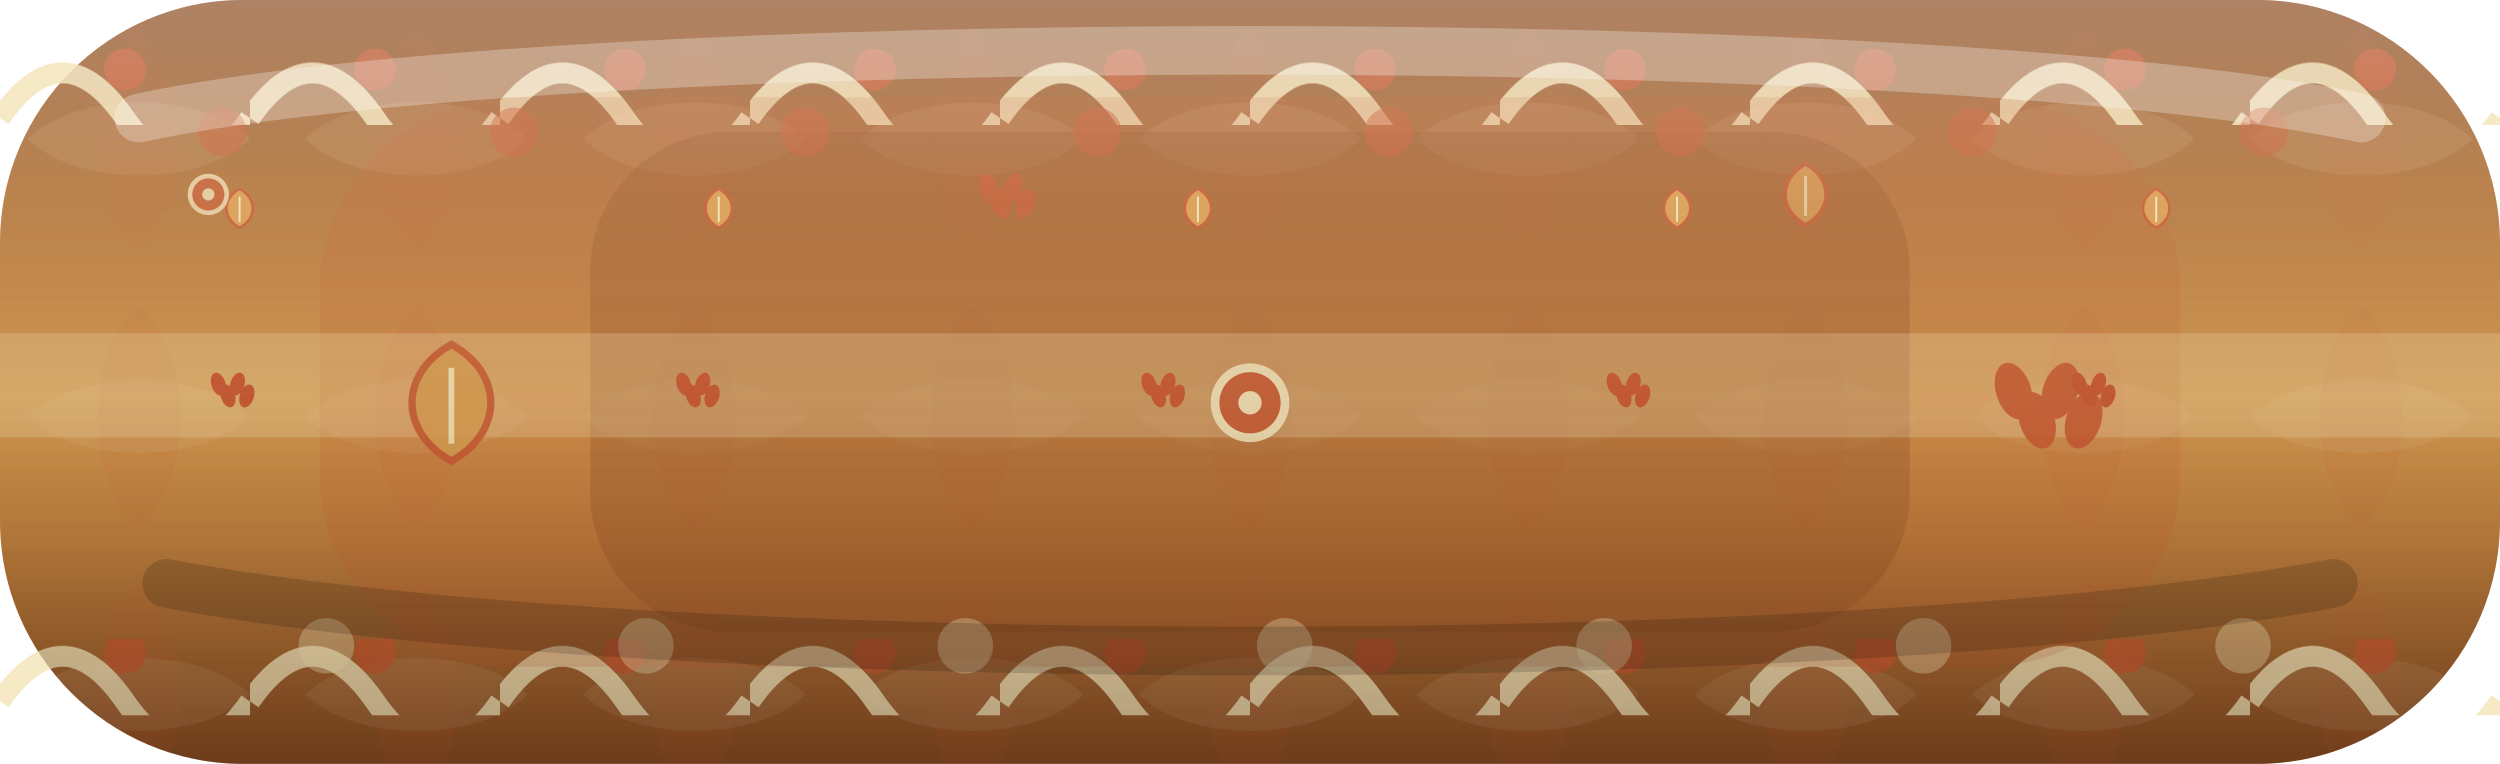
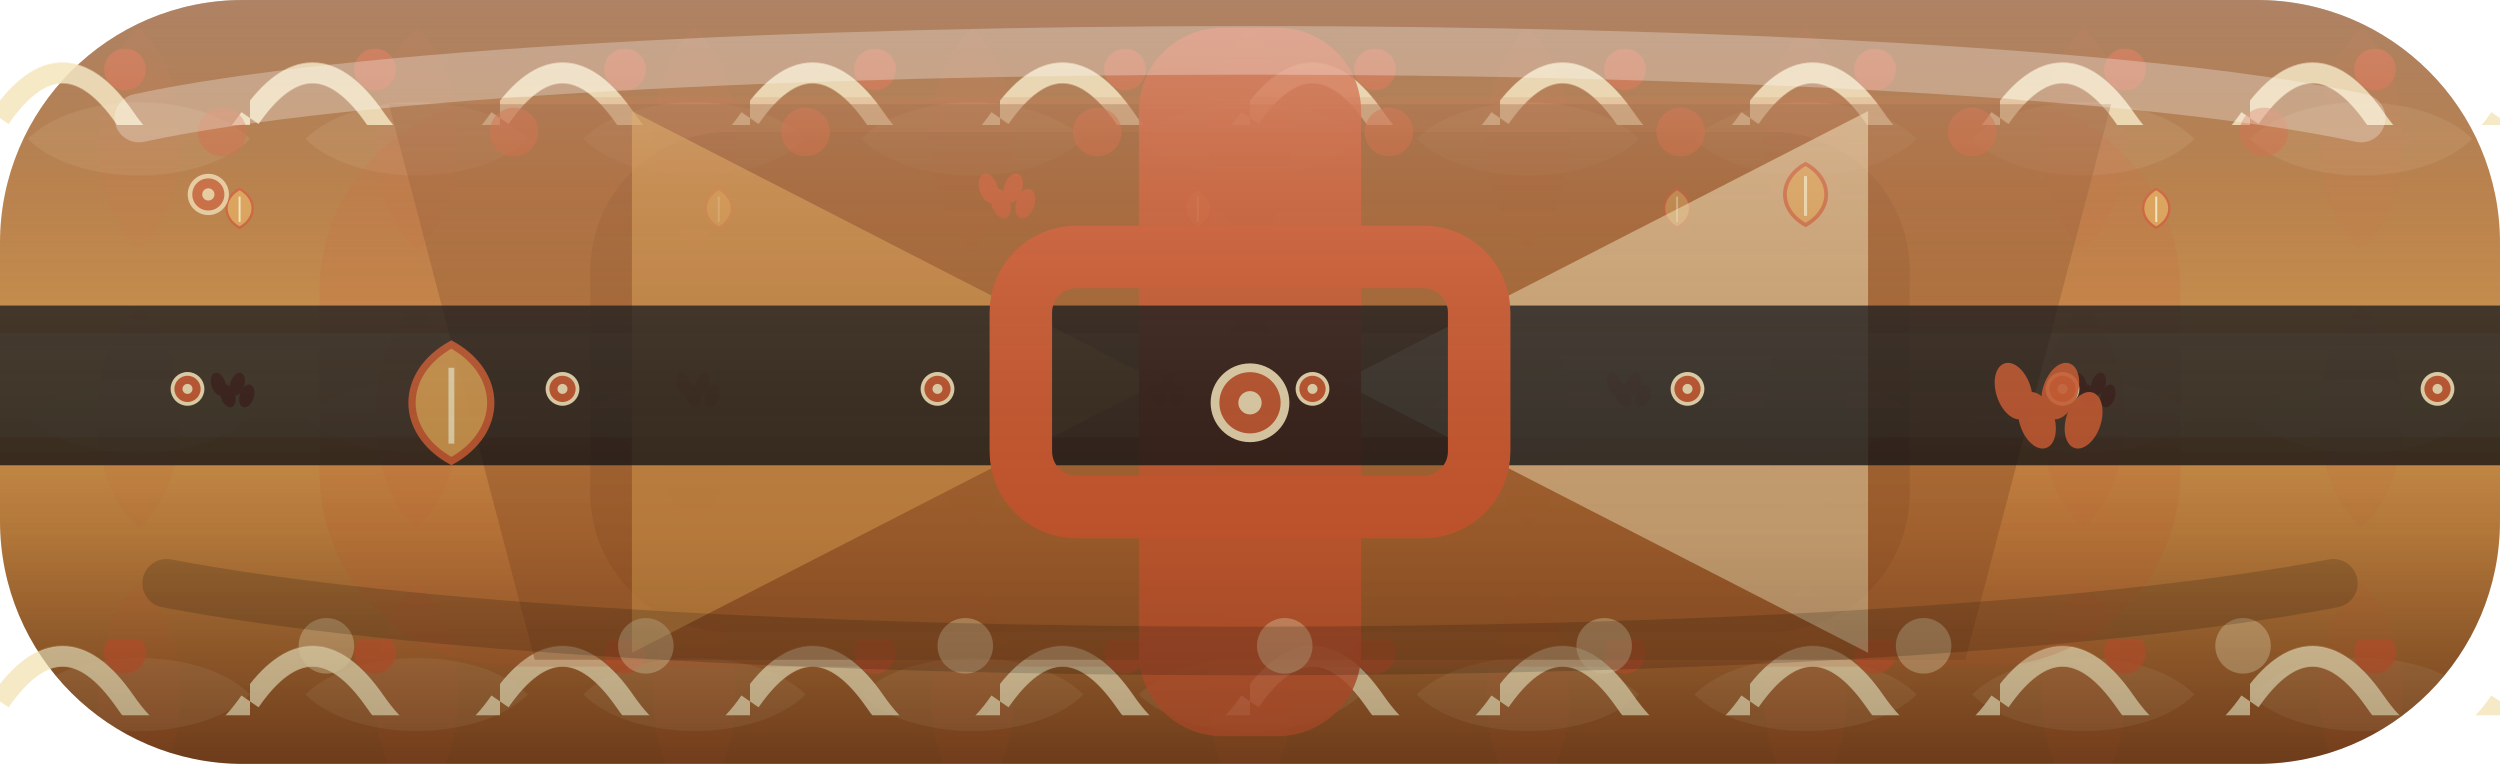
<svg xmlns="http://www.w3.org/2000/svg" width="720" height="220" viewBox="0 0 720 220">
  <defs>
    <linearGradient id="bg" x1="0" y1="0" x2="0" y2="1">
      <stop offset="0%" stop-color="#8c4d22" />
      <stop offset="52%" stop-color="#d99b4d" />
      <stop offset="100%" stop-color="#8c4d22" />
    </linearGradient>
    <linearGradient id="satin" x1="0" y1="0" x2="0" y2="1">
      <stop offset="0%" stop-color="rgba(255,255,255,0.30)" />
      <stop offset="24%" stop-color="rgba(255,255,255,0.12)" />
      <stop offset="70%" stop-color="rgba(0,0,0,0.06)" />
      <stop offset="100%" stop-color="rgba(0,0,0,0.22)" />
    </linearGradient>
    <pattern id="brocade-thanksgiving" width="80" height="80" patternUnits="userSpaceOnUse">
      <path d="M 40 8 C 56 22, 56 58, 40 72 C 24 58, 24 22, 40 8 Z" fill="#c9582f" opacity="0.10" />
      <path d="M 8 40 C 22 26, 58 26, 72 40 C 58 54, 22 54, 8 40 Z" fill="#f4e3b7" opacity="0.10" />
    </pattern>
    <pattern id="trim-thanksgiving" width="72" height="42" patternUnits="userSpaceOnUse">
      <path d="M 0 34 Q 18 8 36 34 T 72 34" stroke="#f4e3b7" stroke-width="6" fill="none" opacity="0.9" />
      <circle cx="36" cy="20" r="6" fill="#c9582f" opacity="0.84" />
    </pattern>
  </defs>
  <rect width="720" height="220" rx="70" fill="url(#bg)" />
  <rect x="0" y="0" width="720" height="220" rx="70" fill="url(#brocade-thanksgiving)" />
  <rect x="0" y="14" width="720" height="22" fill="url(#trim-thanksgiving)" opacity="0.90" />
  <rect x="0" y="184" width="720" height="22" fill="url(#trim-thanksgiving)" opacity="0.90" />
  <rect x="92" y="28" width="536" height="164" rx="56" fill="#c9582f" opacity="0.18" />
  <rect x="170" y="38" width="380" height="144" rx="40" fill="#8c4d22" opacity="0.30" />
  <rect x="0" y="96" width="720" height="30" fill="#f4e3b7" opacity="0.26" />
  <g transform="translate(67 112)">
    <ellipse cx="-4.08" cy="-1.36" rx="2.04" ry="3.4" fill="#c9582f" transform="rotate(-18 -4.08 -1.36)" />
    <ellipse cx="-1.36" cy="2.04" rx="2.04" ry="3.4" fill="#c9582f" transform="rotate(-18 -1.36 2.04)" />
    <ellipse cx="1.36" cy="-1.36" rx="2.04" ry="3.4" fill="#c9582f" transform="rotate(18 1.36 -1.36)" />
    <ellipse cx="4.08" cy="2.04" rx="2.04" ry="3.4" fill="#c9582f" transform="rotate(18 4.08 2.04)" />
  </g>
  <g transform="translate(201 112)">
    <ellipse cx="-4.08" cy="-1.36" rx="2.04" ry="3.4" fill="#c9582f" transform="rotate(-18 -4.08 -1.36)" />
    <ellipse cx="-1.36" cy="2.04" rx="2.04" ry="3.4" fill="#c9582f" transform="rotate(-18 -1.36 2.04)" />
    <ellipse cx="1.36" cy="-1.36" rx="2.04" ry="3.4" fill="#c9582f" transform="rotate(18 1.36 -1.36)" />
    <ellipse cx="4.08" cy="2.04" rx="2.04" ry="3.4" fill="#c9582f" transform="rotate(18 4.08 2.04)" />
  </g>
  <g transform="translate(335 112)">
    <ellipse cx="-4.08" cy="-1.36" rx="2.04" ry="3.4" fill="#c9582f" transform="rotate(-18 -4.08 -1.36)" />
    <ellipse cx="-1.36" cy="2.04" rx="2.04" ry="3.4" fill="#c9582f" transform="rotate(-18 -1.36 2.04)" />
    <ellipse cx="1.36" cy="-1.36" rx="2.04" ry="3.4" fill="#c9582f" transform="rotate(18 1.36 -1.36)" />
    <ellipse cx="4.08" cy="2.04" rx="2.04" ry="3.4" fill="#c9582f" transform="rotate(18 4.08 2.04)" />
  </g>
  <g transform="translate(469 112)">
    <ellipse cx="-4.08" cy="-1.36" rx="2.04" ry="3.4" fill="#c9582f" transform="rotate(-18 -4.08 -1.36)" />
    <ellipse cx="-1.36" cy="2.04" rx="2.04" ry="3.4" fill="#c9582f" transform="rotate(-18 -1.36 2.04)" />
    <ellipse cx="1.36" cy="-1.36" rx="2.04" ry="3.4" fill="#c9582f" transform="rotate(18 1.36 -1.36)" />
    <ellipse cx="4.08" cy="2.04" rx="2.04" ry="3.4" fill="#c9582f" transform="rotate(18 4.08 2.04)" />
  </g>
  <g transform="translate(603 112)">
    <ellipse cx="-4.08" cy="-1.36" rx="2.04" ry="3.4" fill="#c9582f" transform="rotate(-18 -4.08 -1.36)" />
    <ellipse cx="-1.36" cy="2.04" rx="2.04" ry="3.4" fill="#c9582f" transform="rotate(-18 -1.36 2.04)" />
    <ellipse cx="1.36" cy="-1.36" rx="2.04" ry="3.4" fill="#c9582f" transform="rotate(18 1.36 -1.36)" />
    <ellipse cx="4.08" cy="2.04" rx="2.04" ry="3.4" fill="#c9582f" transform="rotate(18 4.08 2.04)" />
  </g>
  <g transform="translate(69 60)">
    <path d="M 0 -5.6 C 5.04 -2.8, 5.04 2.8, 0 5.6 C -5.04 2.8, -5.04 -2.8, 0 -5.6 Z" fill="#d99b4d" stroke="#c9582f" stroke-width="0.7" />
    <path d="M 0 -3.36 L 0 3.92" stroke="#f4e3b7" stroke-width="0.56" />
  </g>
  <g transform="translate(207 60)">
    <path d="M 0 -5.6 C 5.04 -2.8, 5.04 2.8, 0 5.6 C -5.04 2.8, -5.04 -2.8, 0 -5.6 Z" fill="#d99b4d" stroke="#c9582f" stroke-width="0.7" />
    <path d="M 0 -3.36 L 0 3.92" stroke="#f4e3b7" stroke-width="0.56" />
  </g>
  <g transform="translate(345 60)">
    <path d="M 0 -5.6 C 5.04 -2.8, 5.04 2.8, 0 5.6 C -5.04 2.8, -5.04 -2.8, 0 -5.6 Z" fill="#d99b4d" stroke="#c9582f" stroke-width="0.7" />
    <path d="M 0 -3.36 L 0 3.92" stroke="#f4e3b7" stroke-width="0.56" />
  </g>
  <g transform="translate(483 60)">
    <path d="M 0 -5.6 C 5.04 -2.8, 5.04 2.8, 0 5.6 C -5.04 2.8, -5.04 -2.8, 0 -5.6 Z" fill="#d99b4d" stroke="#c9582f" stroke-width="0.7" />
    <path d="M 0 -3.36 L 0 3.92" stroke="#f4e3b7" stroke-width="0.56" />
  </g>
  <g transform="translate(621 60)">
    <path d="M 0 -5.6 C 5.04 -2.8, 5.04 2.8, 0 5.6 C -5.04 2.8, -5.04 -2.8, 0 -5.6 Z" fill="#d99b4d" stroke="#c9582f" stroke-width="0.7" />
    <path d="M 0 -3.36 L 0 3.92" stroke="#f4e3b7" stroke-width="0.56" />
  </g>
+   <path d="M 112 30 L 608 30 L 566 190 L 154 190 Z" fill="#8c4d22" opacity="0.40" />
+   <path d="M 182 32 L 334 110 L 182 188 Z" fill="#d99b4d" opacity="0.56" />
+   <path d="M 538 32 L 386 110 L 538 188 Z" fill="#f4e3b7" opacity="0.50" />
+   <rect x="328" y="8" width="64" height="204" rx="24" fill="#c9582f" opacity="0.84" />
+   <rect x="0" y="88" width="720" height="46" fill="rgba(16,16,18,0.78)" />
+   <rect x="294" y="74" width="132" height="72" rx="16" fill="none" stroke="#c9582f" stroke-width="18" />
+   <g opacity="0.90">
+     <g transform="translate(54 112)">
+       <circle r="4.32" fill="#c9582f" stroke="#f4e3b7" stroke-width="1.08" />
+       <circle r="1.44" fill="#f4e3b7" />
+     </g>
+     <g transform="translate(162 112)">
+       <circle r="4.32" fill="#c9582f" stroke="#f4e3b7" stroke-width="1.08" />
+       <circle r="1.44" fill="#f4e3b7" />
+     </g>
+     <g transform="translate(270 112)">
+       <circle r="4.32" fill="#c9582f" stroke="#f4e3b7" stroke-width="1.08" />
+       <circle r="1.44" fill="#f4e3b7" />
+     </g>
+     <g transform="translate(378 112)">
+       <circle r="4.32" fill="#c9582f" stroke="#f4e3b7" stroke-width="1.08" />
+       <circle r="1.44" fill="#f4e3b7" />
+     </g>
+     <g transform="translate(486 112)">
+       <circle r="4.32" fill="#c9582f" stroke="#f4e3b7" stroke-width="1.08" />
+       <circle r="1.44" fill="#f4e3b7" />
+     </g>
+     <g transform="translate(594 112)">
+       <circle r="4.32" fill="#c9582f" stroke="#f4e3b7" stroke-width="1.08" />
+       <circle r="1.44" fill="#f4e3b7" />
+     </g>
+     <g transform="translate(702 112)">
+       <circle r="4.32" fill="#c9582f" stroke="#f4e3b7" stroke-width="1.08" />
+       <circle r="1.44" fill="#f4e3b7" />
+     </g>
+   </g>
  <g opacity="0.74">
    <g transform="translate(60 56)">
      <circle r="5.28" fill="#c9582f" stroke="#f4e3b7" stroke-width="1.32" />
      <circle r="1.76" fill="#f4e3b7" />
    </g>
    <g transform="translate(290 56)">
      <ellipse cx="-5.28" cy="-1.76" rx="2.64" ry="4.4" fill="#c9582f" transform="rotate(-18 -5.28 -1.76)" />
      <ellipse cx="-1.76" cy="2.64" rx="2.64" ry="4.4" fill="#c9582f" transform="rotate(-18 -1.76 2.64)" />
      <ellipse cx="1.76" cy="-1.76" rx="2.64" ry="4.4" fill="#c9582f" transform="rotate(18 1.76 -1.76)" />
      <ellipse cx="5.28" cy="2.64" rx="2.64" ry="4.4" fill="#c9582f" transform="rotate(18 5.28 2.64)" />
    </g>
    <g transform="translate(520 56)">
      <path d="M 0 -8.8 C 7.92 -4.4, 7.92 4.4, 0 8.8 C -7.92 4.4, -7.92 -4.4, 0 -8.8 Z" fill="#d99b4d" stroke="#c9582f" stroke-width="1.1" />
      <path d="M 0 -5.28 L 0 6.16" stroke="#f4e3b7" stroke-width="0.88" />
    </g>
  </g>
  <g opacity="0.88">
    <g transform="translate(130 116)">
      <path d="M 0 -16.8 C 15.12 -8.4, 15.12 8.4, 0 16.8 C -15.12 8.4, -15.12 -8.4, 0 -16.8 Z" fill="#d99b4d" stroke="#c9582f" stroke-width="2.1" />
      <path d="M 0 -10.08 L 0 11.76" stroke="#f4e3b7" stroke-width="1.68" />
    </g>
    <g transform="translate(360 116)">
      <circle r="10.08" fill="#c9582f" stroke="#f4e3b7" stroke-width="2.52" />
      <circle r="3.36" fill="#f4e3b7" />
    </g>
    <g transform="translate(590 116)">
      <ellipse cx="-10.08" cy="-3.36" rx="5.04" ry="8.4" fill="#c9582f" transform="rotate(-18 -10.08 -3.36)" />
      <ellipse cx="-3.36" cy="5.04" rx="5.04" ry="8.4" fill="#c9582f" transform="rotate(-18 -3.36 5.04)" />
      <ellipse cx="3.36" cy="-3.36" rx="5.04" ry="8.4" fill="#c9582f" transform="rotate(18 3.36 -3.36)" />
      <ellipse cx="10.08" cy="5.04" rx="5.04" ry="8.4" fill="#c9582f" transform="rotate(18 10.08 5.04)" />
    </g>
  </g>
  <g opacity="0.74">
    <circle cx="64" cy="38" r="7" fill="#c9582f" opacity="0.7" />
    <circle cx="148" cy="38" r="7" fill="#c9582f" opacity="0.7" />
    <circle cx="232" cy="38" r="7" fill="#c9582f" opacity="0.7" />
    <circle cx="316" cy="38" r="7" fill="#c9582f" opacity="0.7" />
    <circle cx="400" cy="38" r="7" fill="#c9582f" opacity="0.7" />
    <circle cx="484" cy="38" r="7" fill="#c9582f" opacity="0.7" />
    <circle cx="568" cy="38" r="7" fill="#c9582f" opacity="0.7" />
    <circle cx="652" cy="38" r="7" fill="#c9582f" opacity="0.7" />
  </g>
  <g opacity="0.64">
    <circle cx="94" cy="186" r="8" fill="#f4e3b7" opacity="0.62" />
    <circle cx="186" cy="186" r="8" fill="#f4e3b7" opacity="0.62" />
    <circle cx="278" cy="186" r="8" fill="#f4e3b7" opacity="0.62" />
    <circle cx="370" cy="186" r="8" fill="#f4e3b7" opacity="0.62" />
    <circle cx="462" cy="186" r="8" fill="#f4e3b7" opacity="0.62" />
    <circle cx="554" cy="186" r="8" fill="#f4e3b7" opacity="0.62" />
    <circle cx="646" cy="186" r="8" fill="#f4e3b7" opacity="0.62" />
  </g>
  <rect x="0" y="0" width="720" height="220" rx="70" fill="url(#satin)" />
  <path d="M 40 34 C 160 8, 560 8, 680 34" stroke="rgba(255,255,255,0.28)" stroke-width="14" stroke-linecap="round" fill="none" />
  <path d="M 48 168 C 184 194, 536 194, 672 168" stroke="rgba(0,0,0,0.16)" stroke-width="14" stroke-linecap="round" fill="none" />
</svg>
